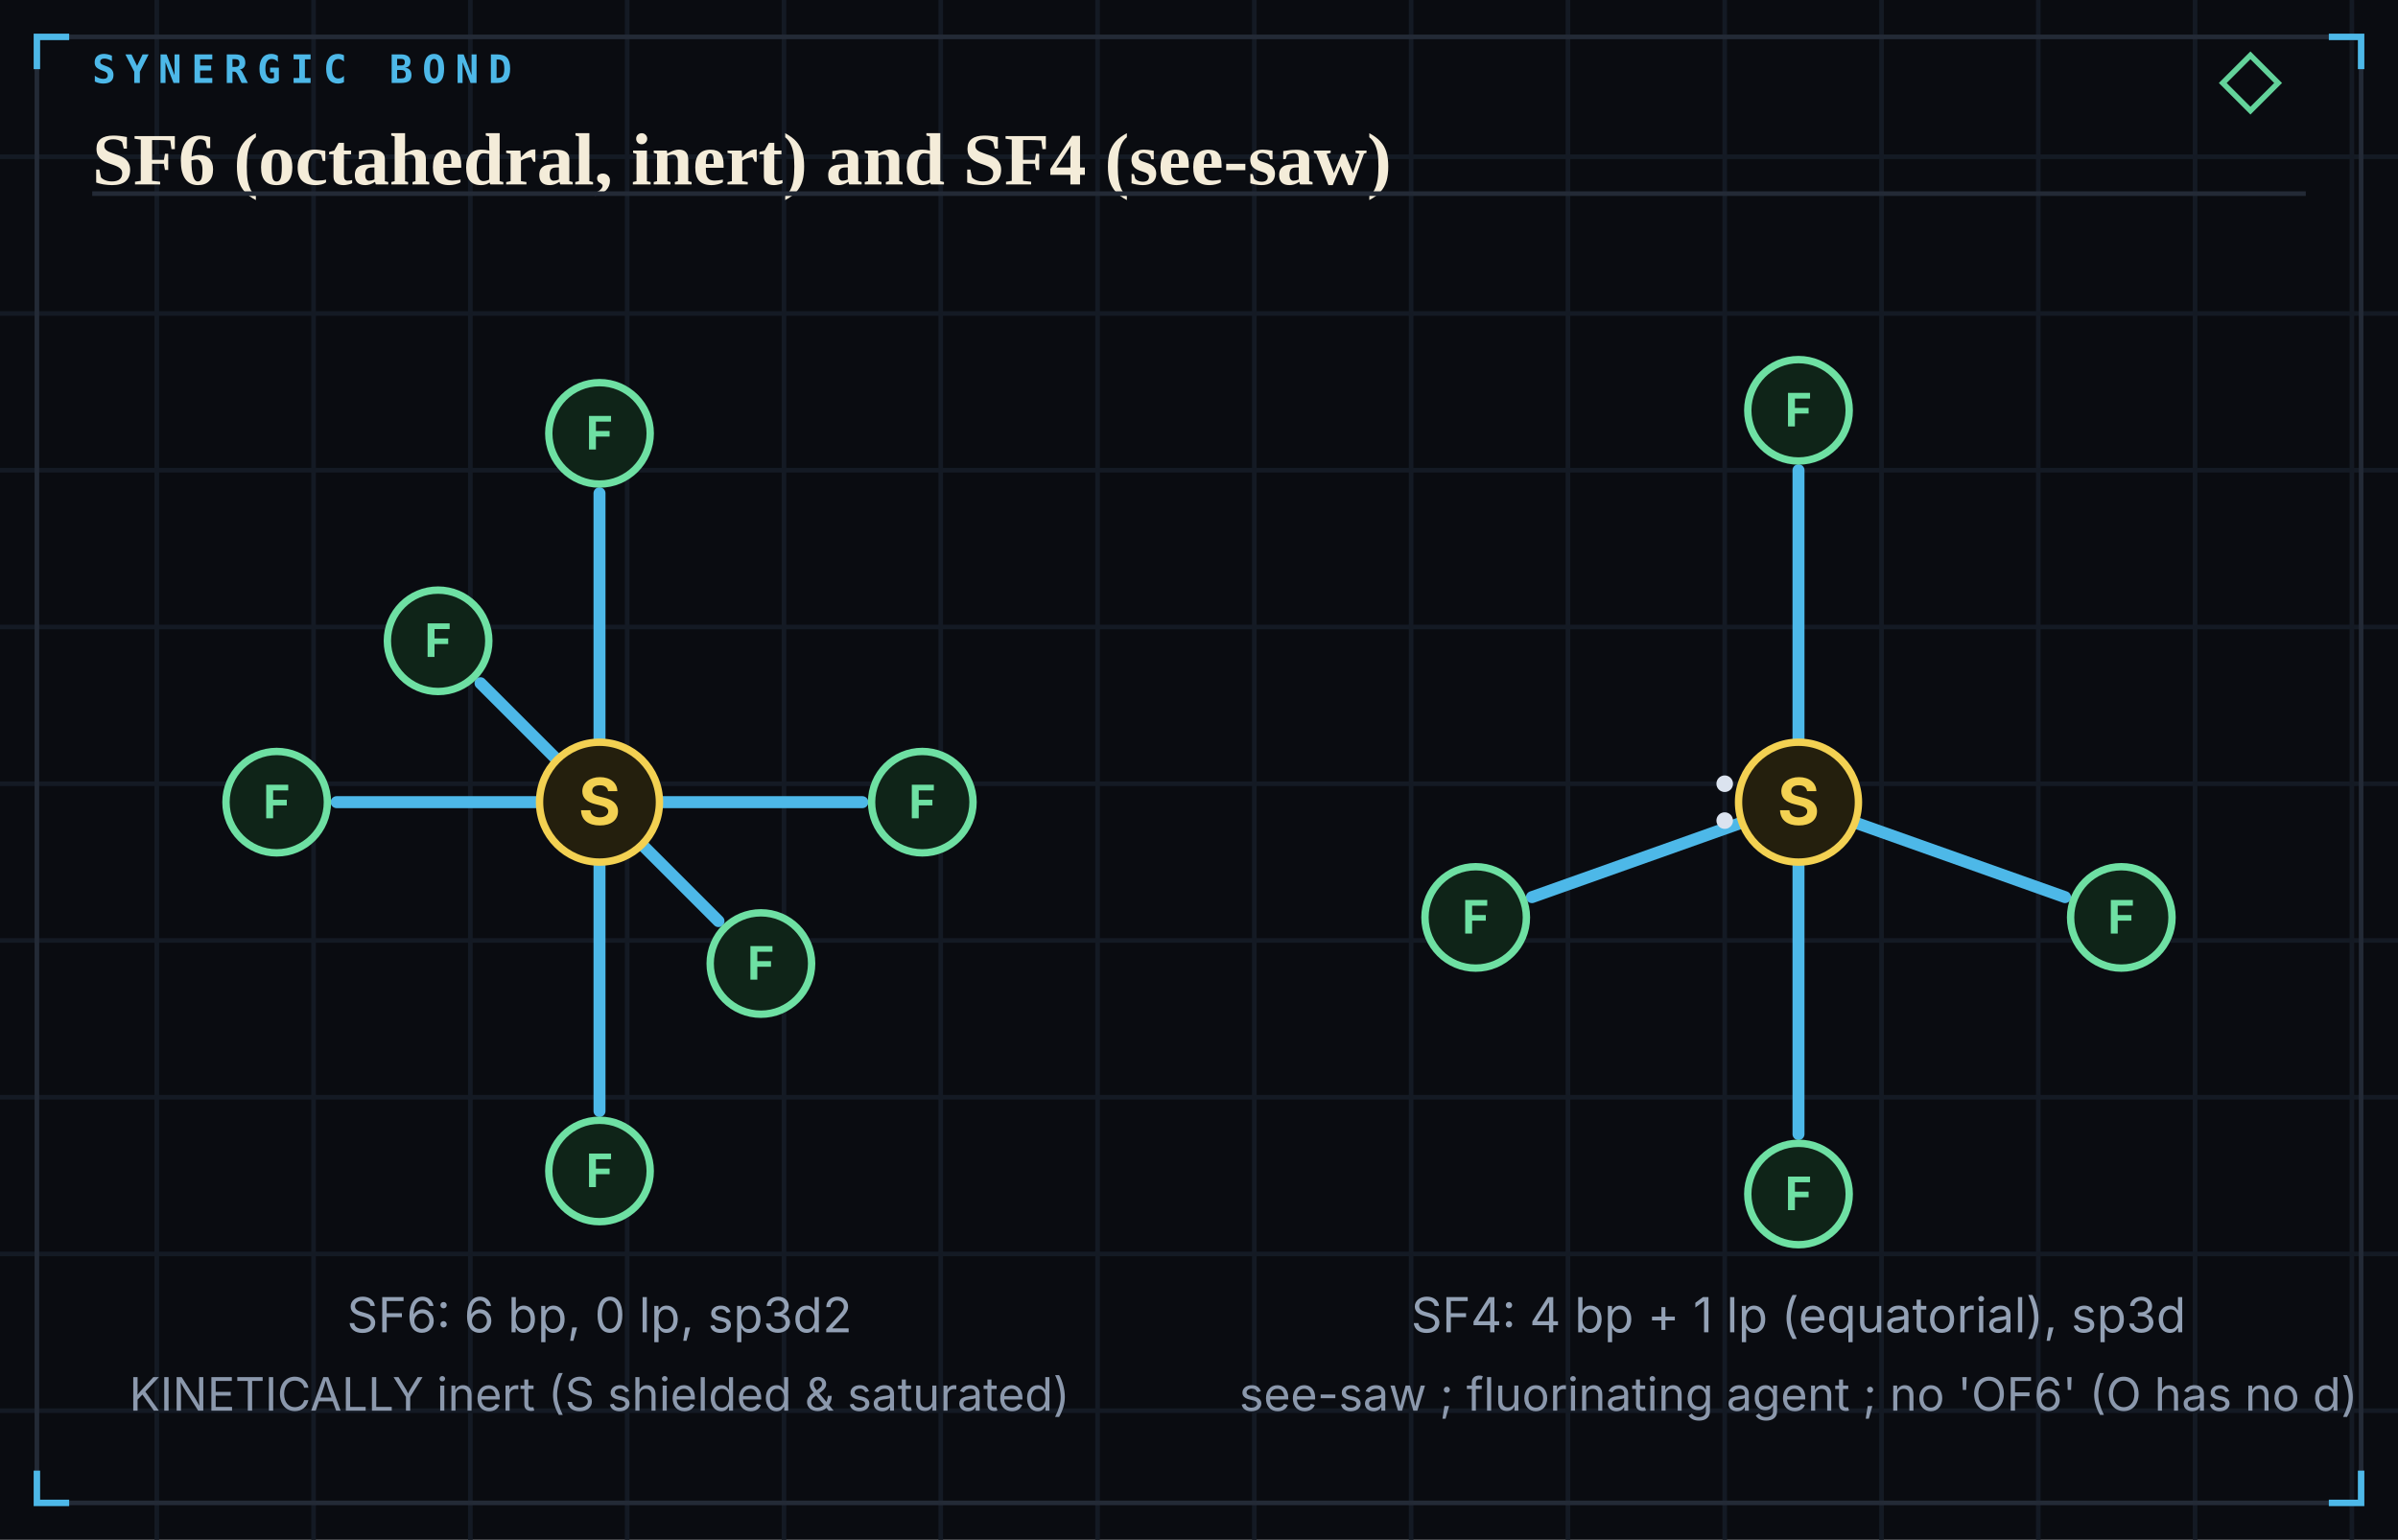
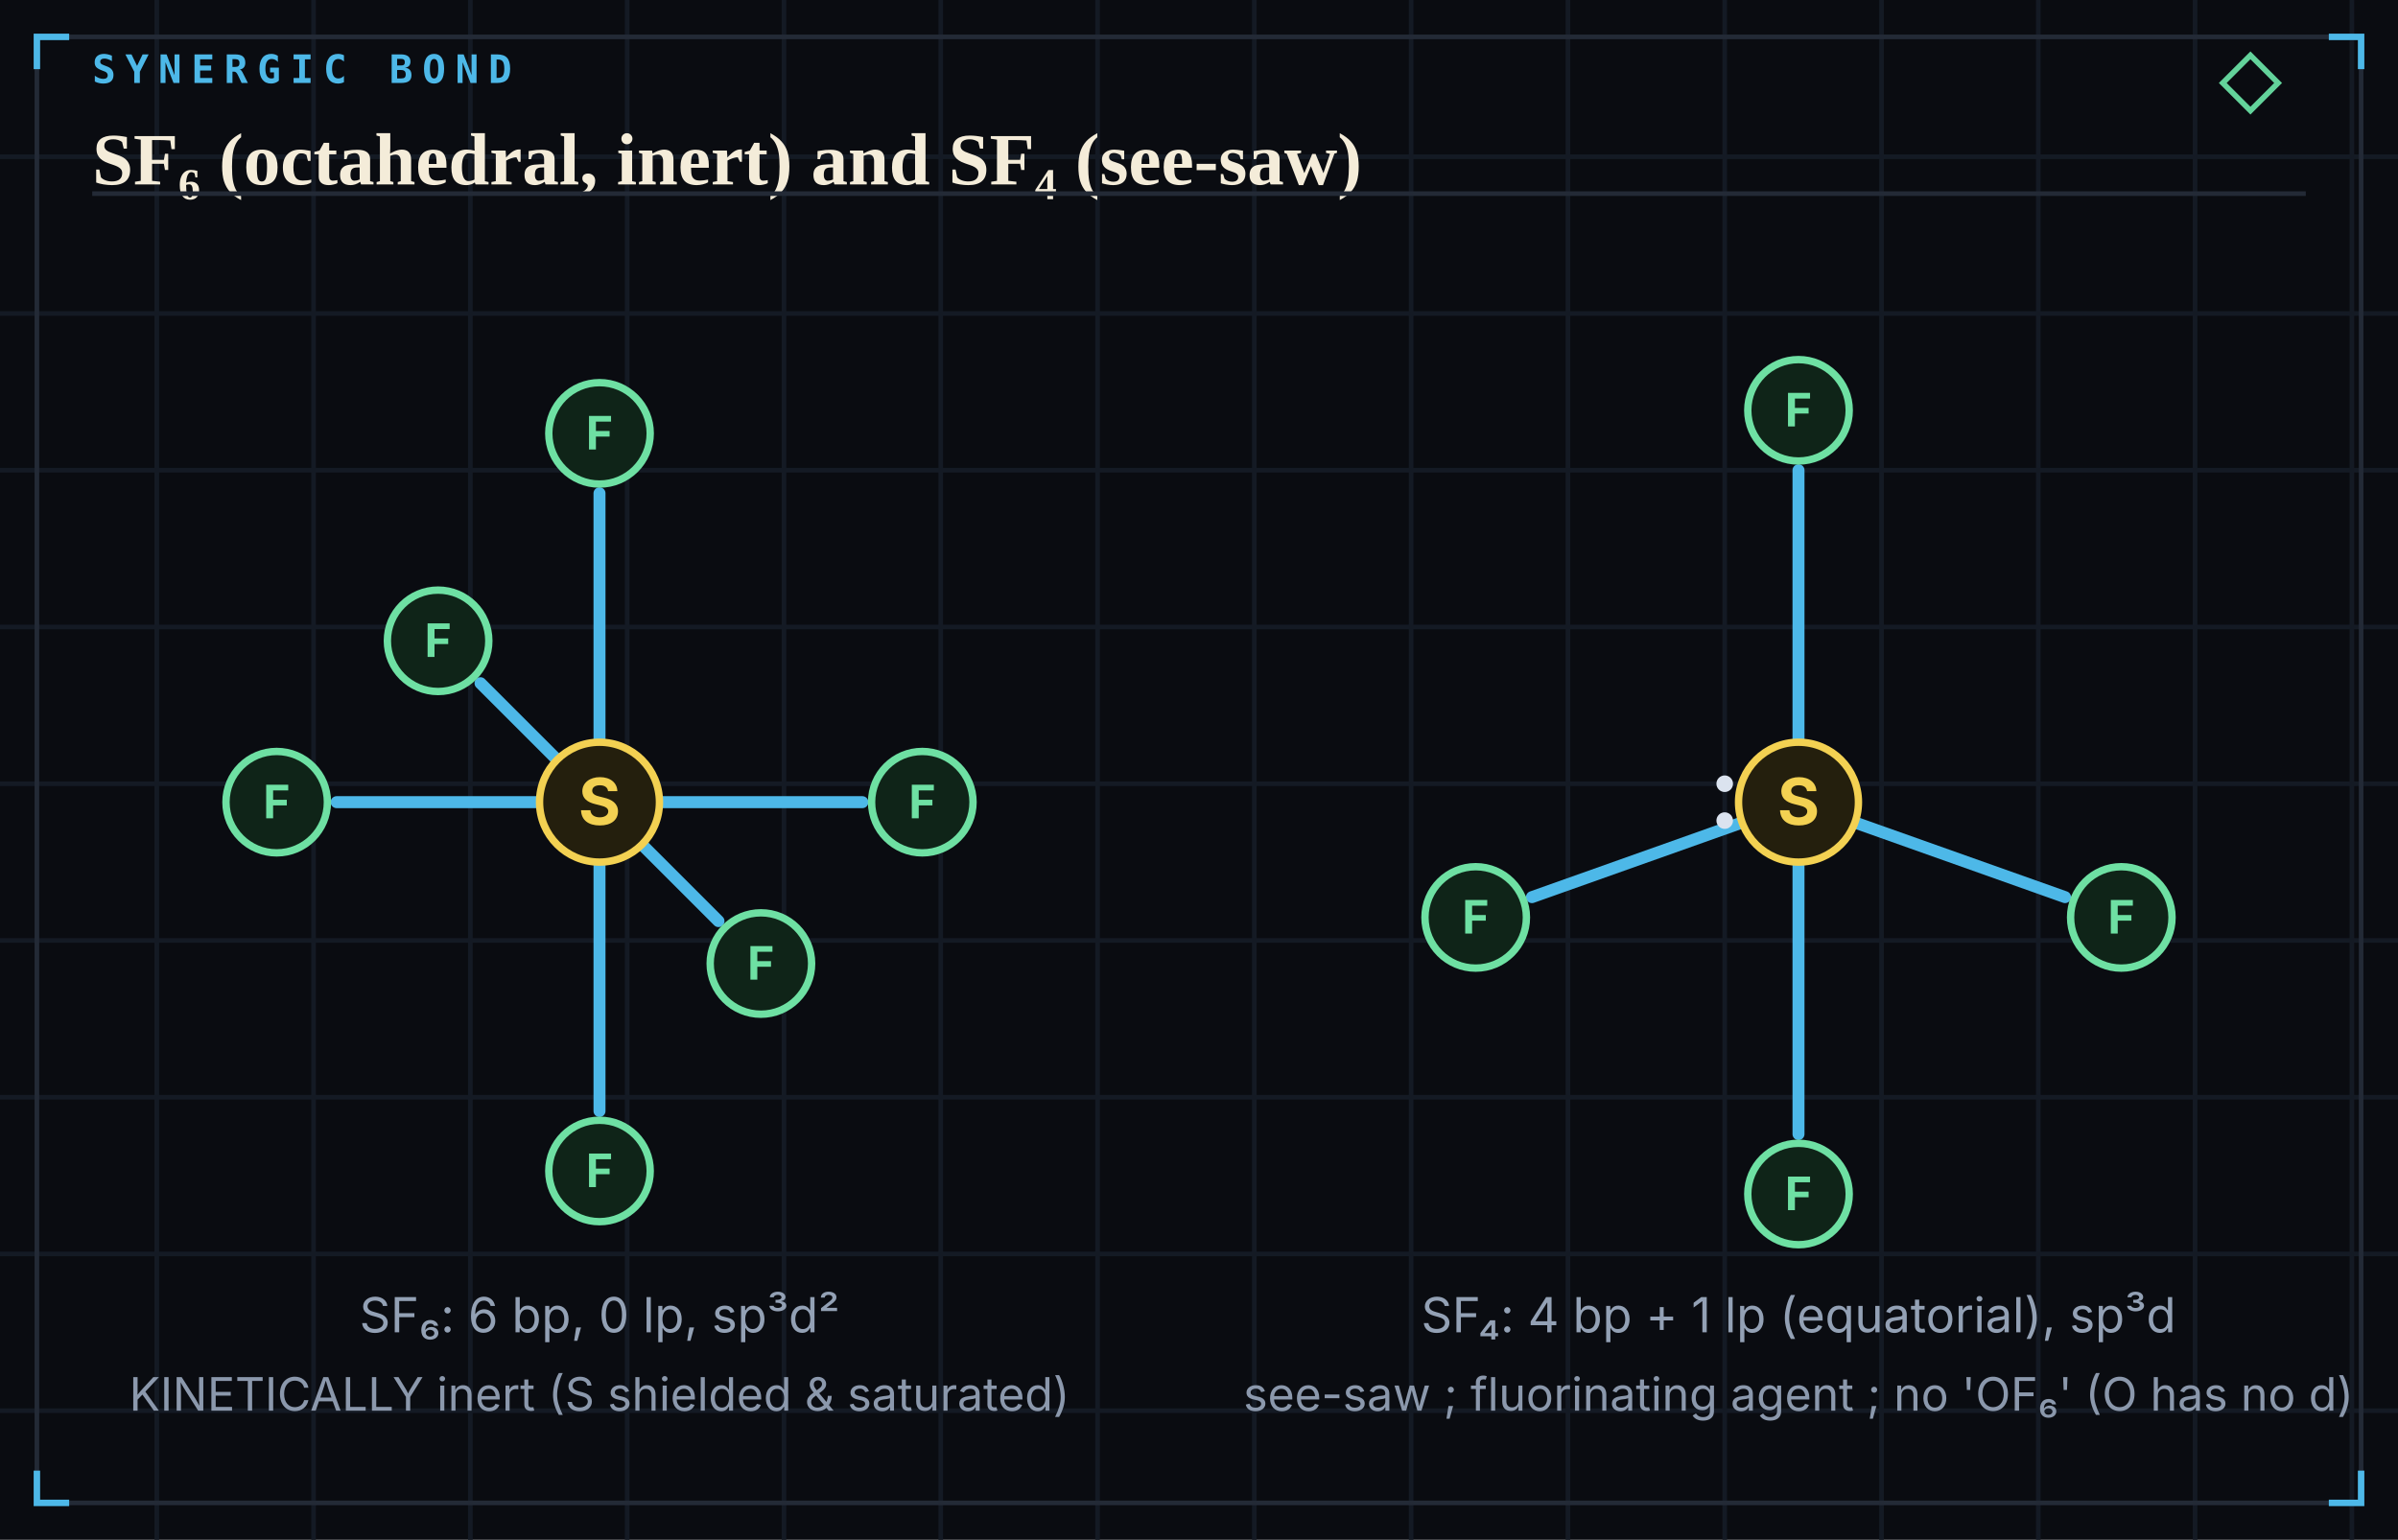
<svg xmlns="http://www.w3.org/2000/svg" width="520" height="334" viewBox="0 0 520 334" font-family="'Inter','Helvetica Neue',Arial,'DejaVu Sans',sans-serif">
  <rect width="520" height="334" fill="#0a0c11" />
  <g stroke="#141a24" stroke-width="1">
    <line x1="34" y1="0" x2="34" y2="334" />
    <line x1="68" y1="0" x2="68" y2="334" />
    <line x1="102" y1="0" x2="102" y2="334" />
    <line x1="136" y1="0" x2="136" y2="334" />
    <line x1="170" y1="0" x2="170" y2="334" />
    <line x1="204" y1="0" x2="204" y2="334" />
    <line x1="238" y1="0" x2="238" y2="334" />
    <line x1="272" y1="0" x2="272" y2="334" />
    <line x1="306" y1="0" x2="306" y2="334" />
    <line x1="340" y1="0" x2="340" y2="334" />
    <line x1="374" y1="0" x2="374" y2="334" />
    <line x1="408" y1="0" x2="408" y2="334" />
    <line x1="442" y1="0" x2="442" y2="334" />
    <line x1="476" y1="0" x2="476" y2="334" />
    <line x1="510" y1="0" x2="510" y2="334" />
    <line x1="0" y1="34" x2="520" y2="34" />
    <line x1="0" y1="68" x2="520" y2="68" />
    <line x1="0" y1="102" x2="520" y2="102" />
    <line x1="0" y1="136" x2="520" y2="136" />
    <line x1="0" y1="170" x2="520" y2="170" />
    <line x1="0" y1="204" x2="520" y2="204" />
    <line x1="0" y1="238" x2="520" y2="238" />
    <line x1="0" y1="272" x2="520" y2="272" />
    <line x1="0" y1="306" x2="520" y2="306" />
  </g>
  <rect x="8" y="8" width="504" height="318" fill="none" stroke="#232a36" stroke-width="1" />
  <path d="M 8 15 L 8 8 L 15 8" stroke="#4db8e8" stroke-width="1.4" fill="none" />
  <path d="M 512 15 L 512 8 L 505 8" stroke="#4db8e8" stroke-width="1.4" fill="none" />
  <path d="M 8 319 L 8 326 L 15 326" stroke="#4db8e8" stroke-width="1.4" fill="none" />
  <path d="M 512 319 L 512 326 L 505 326" stroke="#4db8e8" stroke-width="1.4" fill="none" />
  <text x="20" y="18" font-size="8.5" font-weight="bold" fill="#4db8e8" text-anchor="start" font-family="'SF Mono','DejaVu Sans Mono',ui-monospace,Menlo,monospace" letter-spacing="0.24em">SYNERGIC BOND</text>
  <path d="M 488 12 l 6 6 l -6 6 l -6 -6 z" fill="none" stroke="#63d39b" stroke-width="1.2" />
-   <text x="20" y="40" font-size="16" font-weight="bold" fill="#f4ecd9" text-anchor="start" font-family="'Georgia','Times New Roman',serif">SF6 (octahedral, inert) and SF4 (see-saw)</text>
+   <text x="20" y="40" font-size="16" font-weight="bold" fill="#f4ecd9" text-anchor="start" font-family="'Georgia','Times New Roman',serif">SF₆ (octahedral, inert) and SF₄ (see-saw)</text>
  <line x1="20" y1="42" x2="500" y2="42" stroke="#232a36" stroke-width="1" />
  <g transform="translate(0,34)">
    <line x1="130.0" y1="127.0" x2="130.0" y2="73.0" stroke="#4db8e8" stroke-width="2.6" stroke-linecap="round" />
    <circle cx="130.0" cy="60.0" r="11" fill="#0f2418" stroke="#6ee0a3" stroke-width="1.6" />
    <text x="130.0" y="63.5" font-size="10" font-weight="bold" fill="#6ee0a3" text-anchor="middle">F</text>
    <line x1="130.0" y1="153.0" x2="130.0" y2="207.0" stroke="#4db8e8" stroke-width="2.6" stroke-linecap="round" />
    <circle cx="130.0" cy="220.0" r="11" fill="#0f2418" stroke="#6ee0a3" stroke-width="1.6" />
    <text x="130.0" y="223.5" font-size="10" font-weight="bold" fill="#6ee0a3" text-anchor="middle">F</text>
    <line x1="117.0" y1="140.0" x2="73.0" y2="140.0" stroke="#4db8e8" stroke-width="2.6" stroke-linecap="round" />
    <circle cx="60.0" cy="140.0" r="11" fill="#0f2418" stroke="#6ee0a3" stroke-width="1.6" />
    <text x="60.0" y="143.5" font-size="10" font-weight="bold" fill="#6ee0a3" text-anchor="middle">F</text>
    <line x1="143.0" y1="140.0" x2="187.0" y2="140.0" stroke="#4db8e8" stroke-width="2.6" stroke-linecap="round" />
    <circle cx="200.0" cy="140.0" r="11" fill="#0f2418" stroke="#6ee0a3" stroke-width="1.6" />
    <text x="200.0" y="143.5" font-size="10" font-weight="bold" fill="#6ee0a3" text-anchor="middle">F</text>
    <line x1="120.8" y1="130.8" x2="104.2" y2="114.2" stroke="#4db8e8" stroke-width="2.6" stroke-linecap="round" />
    <circle cx="95.0" cy="105.0" r="11" fill="#0f2418" stroke="#6ee0a3" stroke-width="1.6" />
    <text x="95.0" y="108.5" font-size="10" font-weight="bold" fill="#6ee0a3" text-anchor="middle">F</text>
    <line x1="139.2" y1="149.2" x2="155.8" y2="165.8" stroke="#4db8e8" stroke-width="2.6" stroke-linecap="round" />
    <circle cx="165.0" cy="175.0" r="11" fill="#0f2418" stroke="#6ee0a3" stroke-width="1.6" />
    <text x="165.0" y="178.5" font-size="10" font-weight="bold" fill="#6ee0a3" text-anchor="middle">F</text>
    <circle cx="130.0" cy="140.0" r="13" fill="#241f0d" stroke="#f3d152" stroke-width="1.6" />
    <text x="130.0" y="144.9" font-size="14" font-weight="bold" fill="#f3d152" text-anchor="middle">S</text>
-     <text x="130.0" y="255.0" font-size="10.5" font-weight="normal" fill="#93a1b5" text-anchor="middle">SF6:  6 bp, 0 lp, sp3d2</text>
+     <text x="130.0" y="255.0" font-size="10.5" font-weight="normal" fill="#93a1b5" text-anchor="middle">SF₆:  6 bp, 0 lp, sp³d²</text>
    <text x="130.0" y="272.0" font-size="10" font-weight="normal" fill="#8b98ac" text-anchor="middle">KINETICALLY inert (S shielded &amp; saturated)</text>
    <line x1="390.0" y1="127.0" x2="390.0" y2="68.0" stroke="#4db8e8" stroke-width="2.6" stroke-linecap="round" />
    <circle cx="390.0" cy="55.0" r="11" fill="#0f2418" stroke="#6ee0a3" stroke-width="1.6" />
    <text x="390.0" y="58.5" font-size="10" font-weight="bold" fill="#6ee0a3" text-anchor="middle">F</text>
    <line x1="390.0" y1="153.0" x2="390.0" y2="212.0" stroke="#4db8e8" stroke-width="2.6" stroke-linecap="round" />
    <circle cx="390.0" cy="225.0" r="11" fill="#0f2418" stroke="#6ee0a3" stroke-width="1.6" />
    <text x="390.0" y="228.5" font-size="10" font-weight="bold" fill="#6ee0a3" text-anchor="middle">F</text>
    <line x1="377.8" y1="144.4" x2="332.2" y2="160.6" stroke="#4db8e8" stroke-width="2.6" stroke-linecap="round" />
    <circle cx="320.0" cy="165.0" r="11" fill="#0f2418" stroke="#6ee0a3" stroke-width="1.6" />
    <text x="320.0" y="168.5" font-size="10" font-weight="bold" fill="#6ee0a3" text-anchor="middle">F</text>
    <line x1="402.2" y1="144.4" x2="447.8" y2="160.6" stroke="#4db8e8" stroke-width="2.6" stroke-linecap="round" />
    <circle cx="460.0" cy="165.0" r="11" fill="#0f2418" stroke="#6ee0a3" stroke-width="1.6" />
    <text x="460.0" y="168.5" font-size="10" font-weight="bold" fill="#6ee0a3" text-anchor="middle">F</text>
    <circle cx="390.0" cy="140.0" r="13" fill="#241f0d" stroke="#f3d152" stroke-width="1.6" />
    <text x="390.0" y="144.9" font-size="14" font-weight="bold" fill="#f3d152" text-anchor="middle">S</text>
    <circle cx="374.0" cy="144.0" r="1.8" fill="#dbe3ef" />
    <circle cx="374.0" cy="136.0" r="1.8" fill="#dbe3ef" />
-     <text x="390.0" y="255.0" font-size="10.5" font-weight="normal" fill="#93a1b5" text-anchor="middle">SF4:  4 bp + 1 lp (equatorial), sp3d</text>
-     <text x="390.0" y="272.0" font-size="10" font-weight="normal" fill="#8b98ac" text-anchor="middle">see-saw ;  fluorinating agent ;  no 'OF6' (O has no d)</text>
+     <text x="390.0" y="255.0" font-size="10.5" font-weight="normal" fill="#93a1b5" text-anchor="middle">SF₄:  4 bp + 1 lp (equatorial), sp³d</text>
+     <text x="390.0" y="272.0" font-size="10" font-weight="normal" fill="#8b98ac" text-anchor="middle">see-saw ;  fluorinating agent ;  no 'OF₆' (O has no d)</text>
  </g>
</svg>
